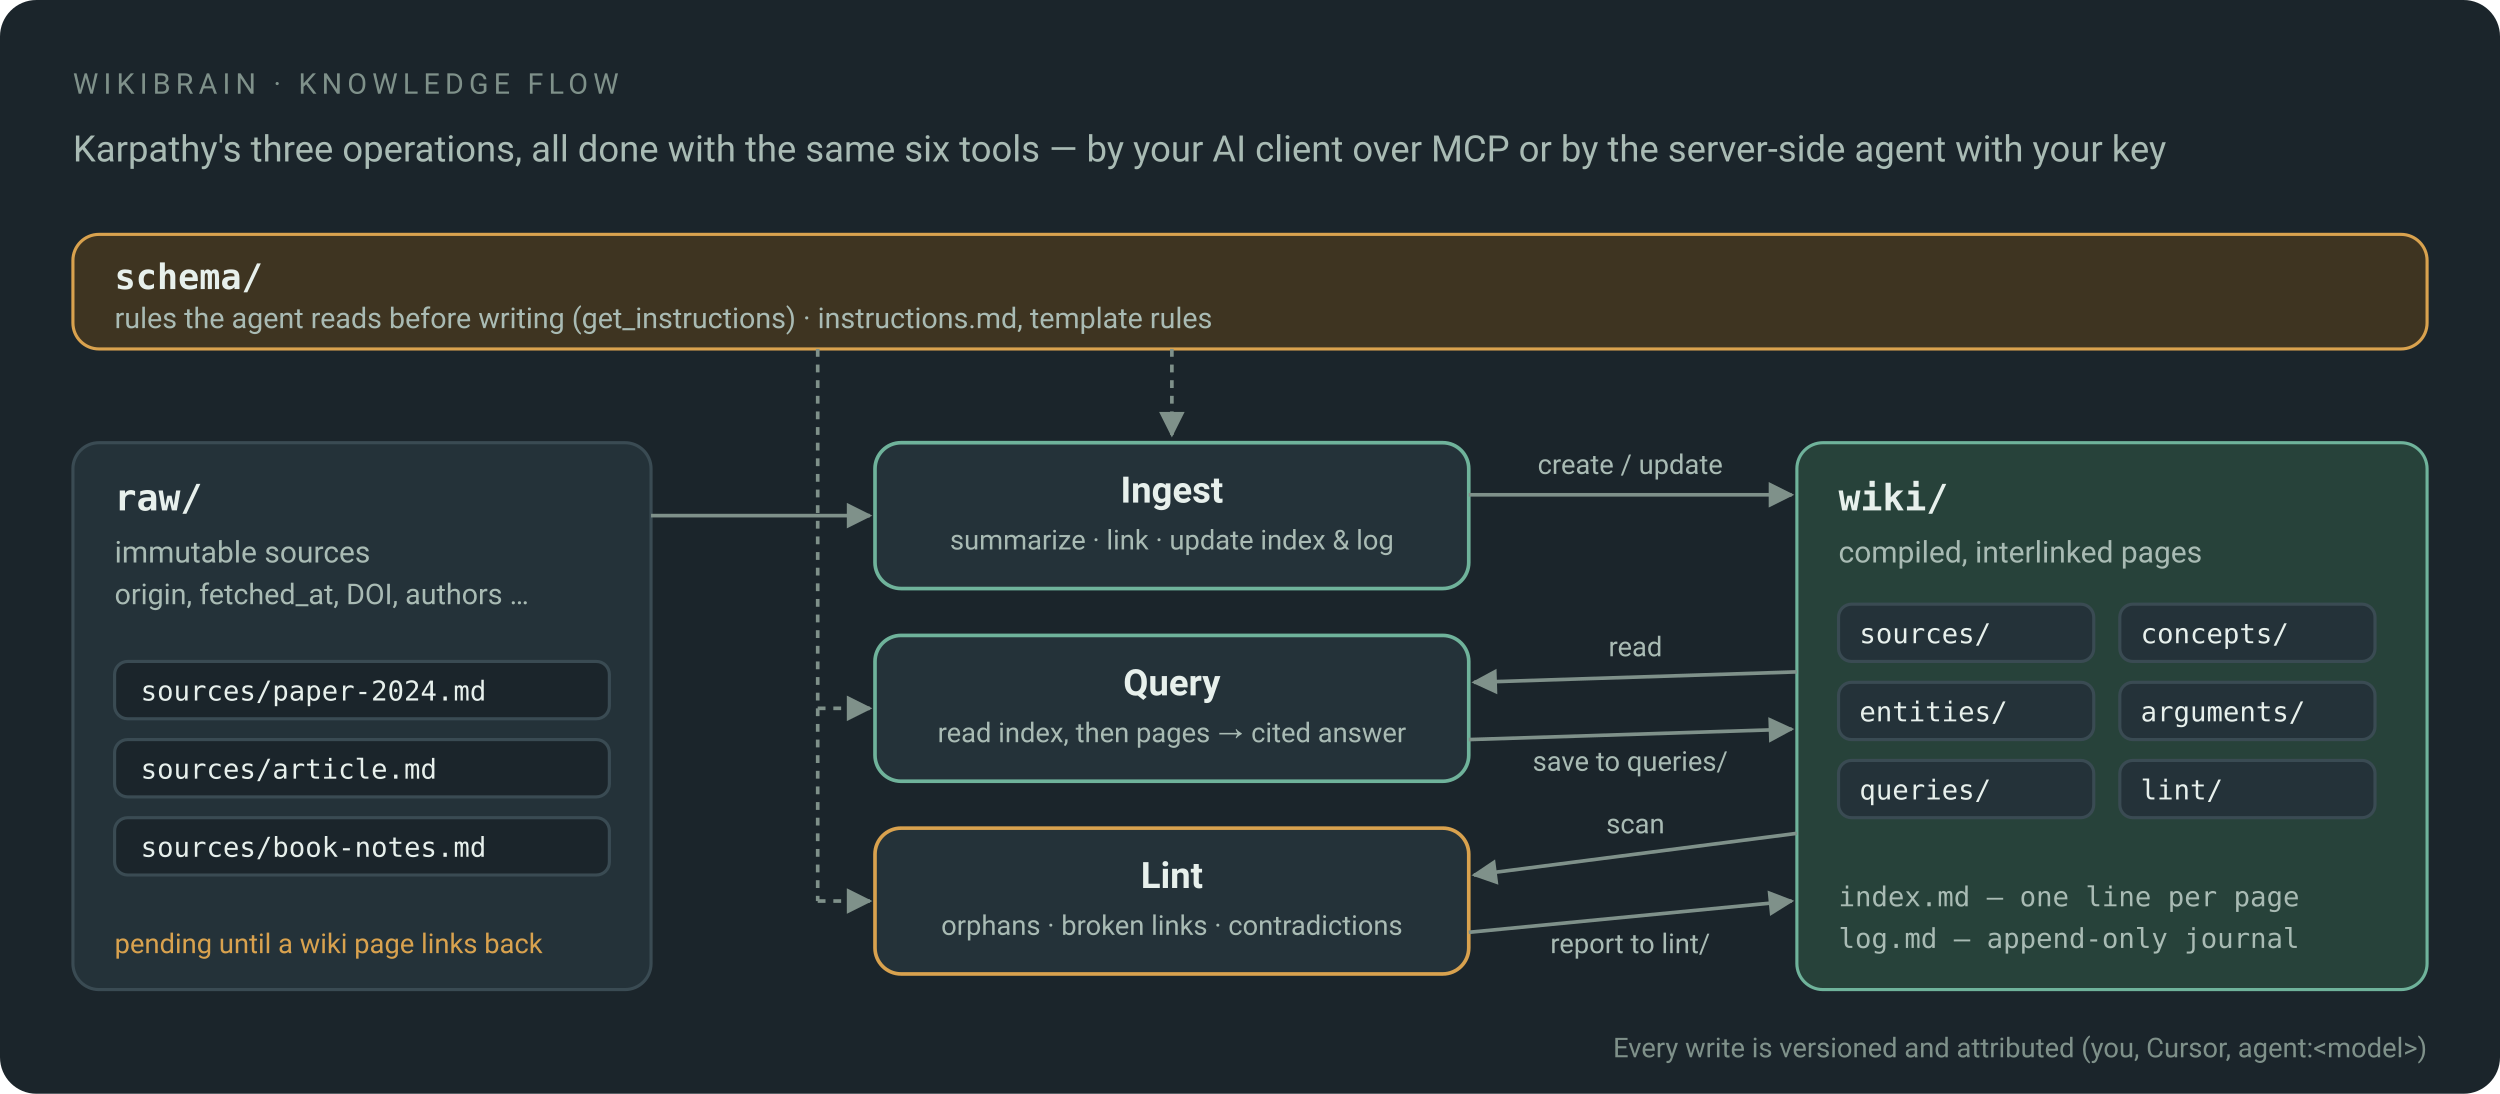
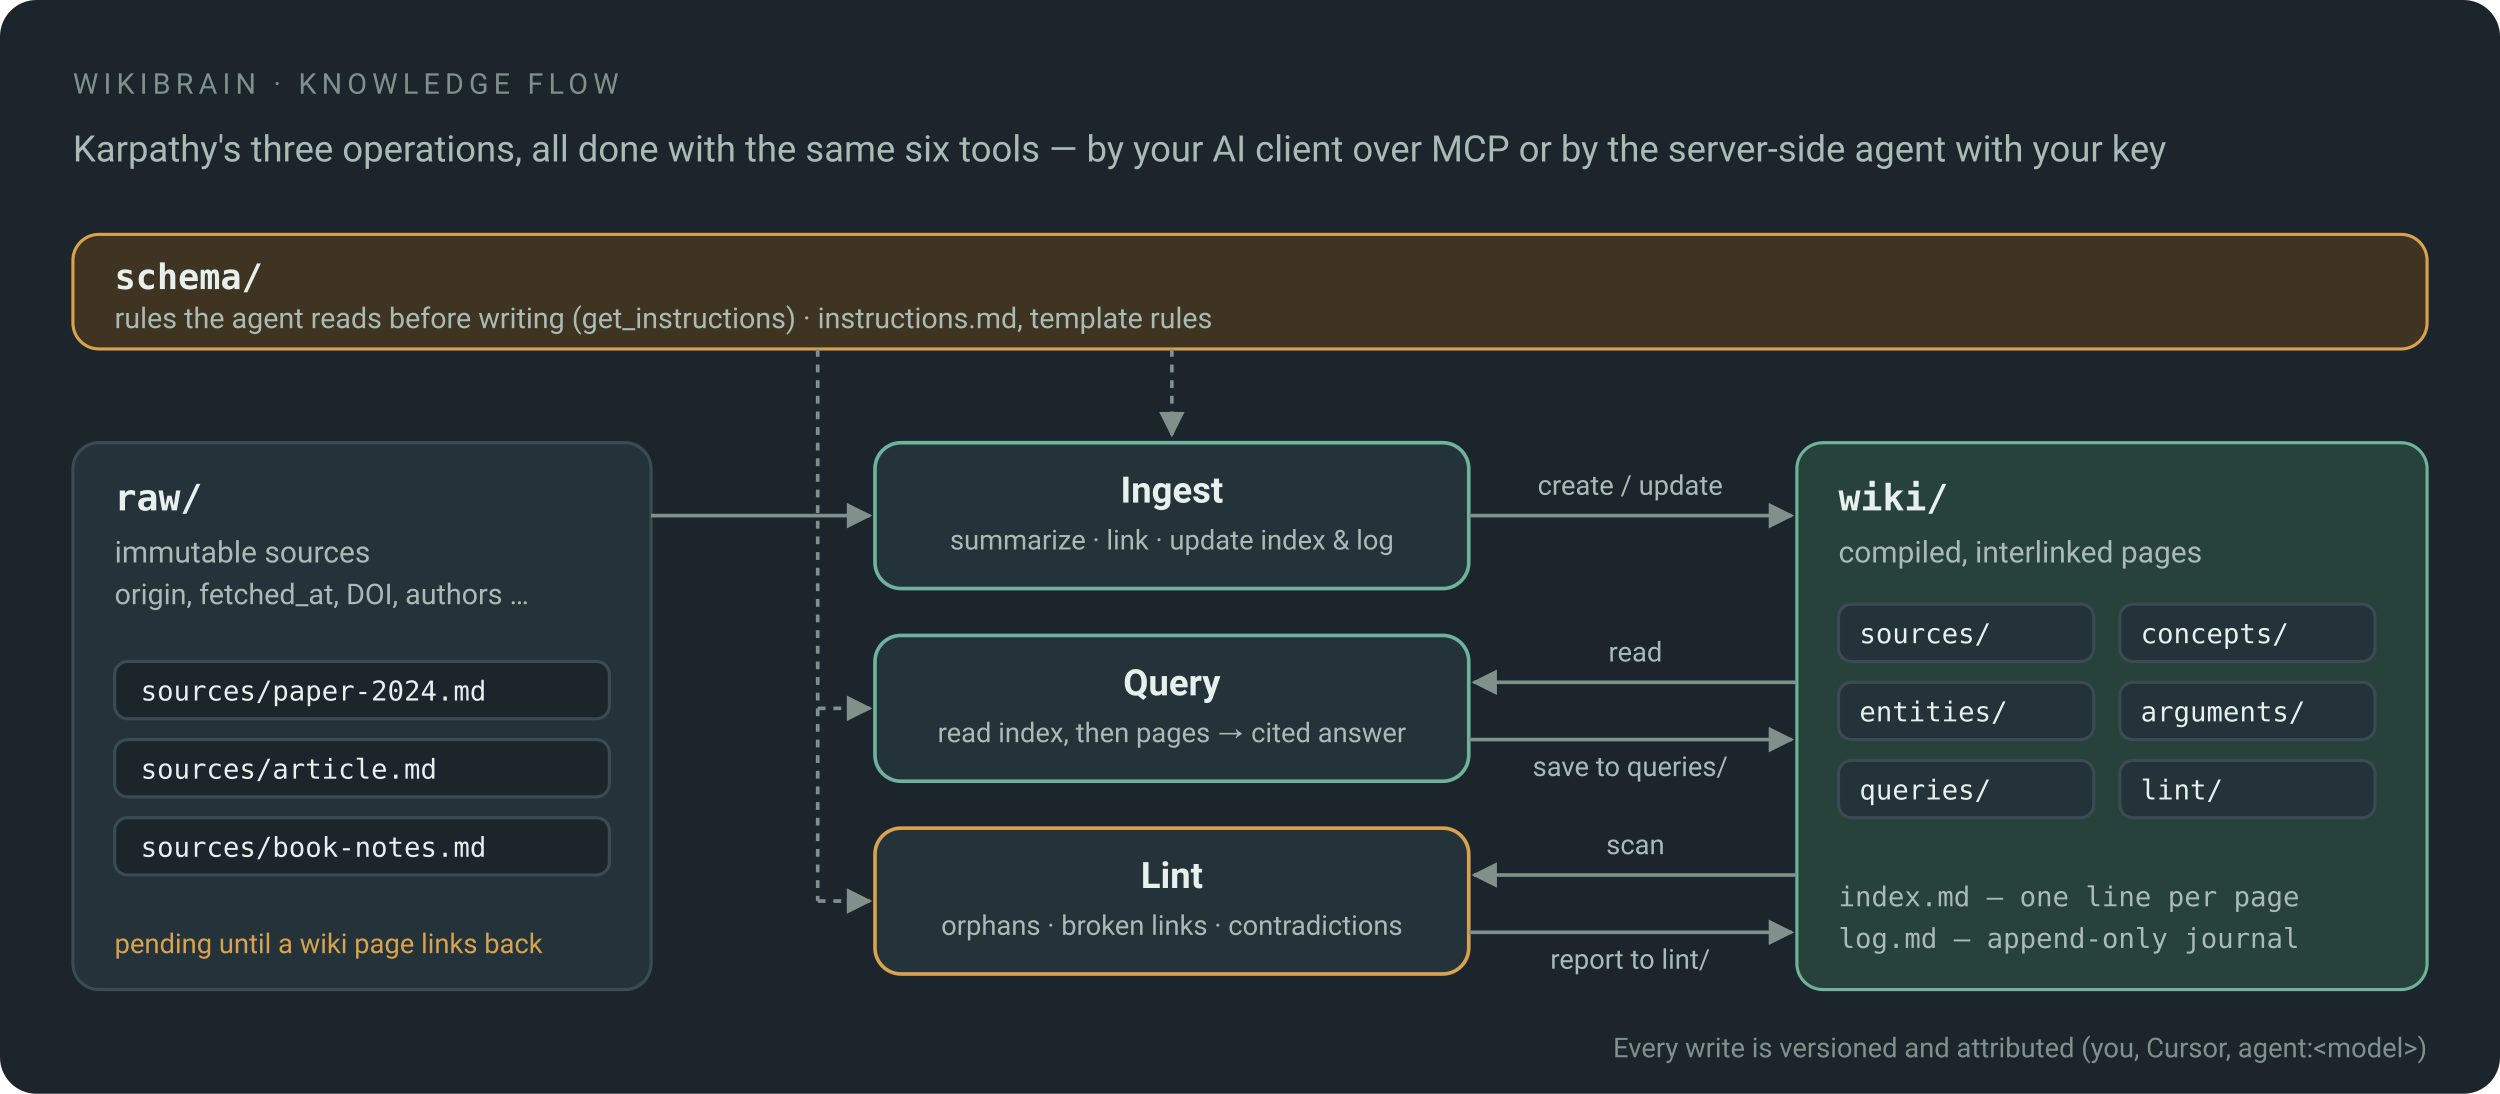
<svg xmlns="http://www.w3.org/2000/svg" width="960" height="420" viewBox="0 0 960 420" font-family="-apple-system, BlinkMacSystemFont, 'Segoe UI', Roboto, Helvetica, Arial, sans-serif">
  <defs>
    <marker id="arr-dark" viewBox="0 0 10 10" refX="9" refY="5" markerWidth="7" markerHeight="7" orient="auto-start-reverse">
      <path d="M0,0 L10,5 L0,10 z" fill="#7F918A" />
    </marker>
  </defs>
  <rect width="960" height="420" rx="14" fill="#1B252B" />
  <text x="28" y="36" font-family="-apple-system, BlinkMacSystemFont, 'Segoe UI', Roboto, Helvetica, Arial, sans-serif" font-size="11" font-weight="400" fill="#7F918A" text-anchor="start" letter-spacing="2">WIKIBRAIN · KNOWLEDGE FLOW</text>
  <text x="28" y="62" font-family="-apple-system, BlinkMacSystemFont, 'Segoe UI', Roboto, Helvetica, Arial, sans-serif" font-size="14" font-weight="400" fill="#A9BBB4" text-anchor="start">Karpathy's three operations, all done with the same six tools — by your AI client over MCP or by the server-side agent with your key</text>
  <rect x="28" y="90" width="904" height="44" rx="10" fill="#3E3421" stroke="#D9A24E" stroke-width="1.2" />
  <text x="44" y="111" font-family="ui-monospace, SFMono-Regular, Menlo, Consolas, monospace" font-size="13.5" font-weight="600" fill="#E7F0EC" text-anchor="start">schema/</text>
  <text x="44" y="126" font-family="-apple-system, BlinkMacSystemFont, 'Segoe UI', Roboto, Helvetica, Arial, sans-serif" font-size="11" font-weight="400" fill="#A9BBB4" text-anchor="start">rules the agent reads before writing (get_instructions) · instructions.md, template rules</text>
  <rect x="28" y="170" width="222" height="210" rx="10" fill="#243239" stroke="#3A4B53" stroke-width="1.2" />
  <text x="44" y="196" font-family="ui-monospace, SFMono-Regular, Menlo, Consolas, monospace" font-size="14" font-weight="600" fill="#E7F0EC" text-anchor="start">raw/</text>
  <text x="44" y="216" font-family="-apple-system, BlinkMacSystemFont, 'Segoe UI', Roboto, Helvetica, Arial, sans-serif" font-size="11.5" font-weight="400" fill="#A9BBB4" text-anchor="start">immutable sources</text>
  <text x="44" y="232" font-family="-apple-system, BlinkMacSystemFont, 'Segoe UI', Roboto, Helvetica, Arial, sans-serif" font-size="11" font-weight="400" fill="#A9BBB4" text-anchor="start">origin, fetched_at, DOI, authors …</text>
  <rect x="44" y="254" width="190" height="22" rx="5" fill="#1B252B" stroke="#3A4B53" stroke-width="1.2" />
  <text x="54" y="269" font-family="ui-monospace, SFMono-Regular, Menlo, Consolas, monospace" font-size="10.5" font-weight="400" fill="#E7F0EC" text-anchor="start">sources/paper-2024.md</text>
  <rect x="44" y="284" width="190" height="22" rx="5" fill="#1B252B" stroke="#3A4B53" stroke-width="1.2" />
  <text x="54" y="299" font-family="ui-monospace, SFMono-Regular, Menlo, Consolas, monospace" font-size="10.5" font-weight="400" fill="#E7F0EC" text-anchor="start">sources/article.md</text>
  <rect x="44" y="314" width="190" height="22" rx="5" fill="#1B252B" stroke="#3A4B53" stroke-width="1.2" />
  <text x="54" y="329" font-family="ui-monospace, SFMono-Regular, Menlo, Consolas, monospace" font-size="10.5" font-weight="400" fill="#E7F0EC" text-anchor="start">sources/book-notes.md</text>
  <text x="44" y="366" font-family="-apple-system, BlinkMacSystemFont, 'Segoe UI', Roboto, Helvetica, Arial, sans-serif" font-size="10.5" font-weight="400" fill="#D9A24E" text-anchor="start">pending until a wiki page links back</text>
  <rect x="690" y="170" width="242" height="210" rx="10" fill="#27423A" stroke="#6FB39B" stroke-width="1.2" />
  <text x="706" y="196" font-family="ui-monospace, SFMono-Regular, Menlo, Consolas, monospace" font-size="14" font-weight="600" fill="#E7F0EC" text-anchor="start">wiki/</text>
  <text x="706" y="216" font-family="-apple-system, BlinkMacSystemFont, 'Segoe UI', Roboto, Helvetica, Arial, sans-serif" font-size="11.5" font-weight="400" fill="#A9BBB4" text-anchor="start">compiled, interlinked pages</text>
  <rect x="706" y="232" width="98" height="22" rx="5" fill="#243239" stroke="#3A4B53" stroke-width="1.2" />
  <text x="714" y="247" font-family="ui-monospace, SFMono-Regular, Menlo, Consolas, monospace" font-size="10.5" font-weight="400" fill="#E7F0EC" text-anchor="start">sources/</text>
  <rect x="814" y="232" width="98" height="22" rx="5" fill="#243239" stroke="#3A4B53" stroke-width="1.2" />
  <text x="822" y="247" font-family="ui-monospace, SFMono-Regular, Menlo, Consolas, monospace" font-size="10.5" font-weight="400" fill="#E7F0EC" text-anchor="start">concepts/</text>
  <rect x="706" y="262" width="98" height="22" rx="5" fill="#243239" stroke="#3A4B53" stroke-width="1.2" />
  <text x="714" y="277" font-family="ui-monospace, SFMono-Regular, Menlo, Consolas, monospace" font-size="10.5" font-weight="400" fill="#E7F0EC" text-anchor="start">entities/</text>
  <rect x="814" y="262" width="98" height="22" rx="5" fill="#243239" stroke="#3A4B53" stroke-width="1.2" />
  <text x="822" y="277" font-family="ui-monospace, SFMono-Regular, Menlo, Consolas, monospace" font-size="10.5" font-weight="400" fill="#E7F0EC" text-anchor="start">arguments/</text>
  <rect x="706" y="292" width="98" height="22" rx="5" fill="#243239" stroke="#3A4B53" stroke-width="1.2" />
  <text x="714" y="307" font-family="ui-monospace, SFMono-Regular, Menlo, Consolas, monospace" font-size="10.5" font-weight="400" fill="#E7F0EC" text-anchor="start">queries/</text>
  <rect x="814" y="292" width="98" height="22" rx="5" fill="#243239" stroke="#3A4B53" stroke-width="1.2" />
  <text x="822" y="307" font-family="ui-monospace, SFMono-Regular, Menlo, Consolas, monospace" font-size="10.5" font-weight="400" fill="#E7F0EC" text-anchor="start">lint/</text>
  <text x="706" y="348" font-family="ui-monospace, SFMono-Regular, Menlo, Consolas, monospace" font-size="10.5" font-weight="400" fill="#A9BBB4" text-anchor="start">index.md — one line per page</text>
  <text x="706" y="364" font-family="ui-monospace, SFMono-Regular, Menlo, Consolas, monospace" font-size="10.5" font-weight="400" fill="#A9BBB4" text-anchor="start">log.md — append-only journal</text>
  <rect x="336" y="170" width="228" height="56" rx="10" fill="#243239" stroke="#6FB39B" stroke-width="1.4" />
  <text x="450.0" y="193" font-family="-apple-system, BlinkMacSystemFont, 'Segoe UI', Roboto, Helvetica, Arial, sans-serif" font-size="14" font-weight="600" fill="#E7F0EC" text-anchor="middle">Ingest</text>
  <text x="450.0" y="211" font-family="-apple-system, BlinkMacSystemFont, 'Segoe UI', Roboto, Helvetica, Arial, sans-serif" font-size="10.5" font-weight="400" fill="#A9BBB4" text-anchor="middle">summarize · link · update index &amp; log</text>
  <rect x="336" y="244" width="228" height="56" rx="10" fill="#243239" stroke="#6FB39B" stroke-width="1.4" />
  <text x="450.0" y="267" font-family="-apple-system, BlinkMacSystemFont, 'Segoe UI', Roboto, Helvetica, Arial, sans-serif" font-size="14" font-weight="600" fill="#E7F0EC" text-anchor="middle">Query</text>
  <text x="450.0" y="285" font-family="-apple-system, BlinkMacSystemFont, 'Segoe UI', Roboto, Helvetica, Arial, sans-serif" font-size="10.5" font-weight="400" fill="#A9BBB4" text-anchor="middle">read index, then pages → cited answer</text>
  <rect x="336" y="318" width="228" height="56" rx="10" fill="#243239" stroke="#D9A24E" stroke-width="1.4" />
  <text x="450.0" y="341" font-family="-apple-system, BlinkMacSystemFont, 'Segoe UI', Roboto, Helvetica, Arial, sans-serif" font-size="14" font-weight="600" fill="#E7F0EC" text-anchor="middle">Lint</text>
  <text x="450.0" y="359" font-family="-apple-system, BlinkMacSystemFont, 'Segoe UI', Roboto, Helvetica, Arial, sans-serif" font-size="10.5" font-weight="400" fill="#A9BBB4" text-anchor="middle">orphans · broken links · contradictions</text>
  <path d="M450.0,134 L450.0,167" fill="none" stroke="#7F918A" stroke-width="1.4" stroke-dasharray="3 3" marker-end="url(#arr-dark)" />
  <path d="M314,134 L314,346" fill="none" stroke="#7F918A" stroke-width="1.4" stroke-dasharray="3 3" />
  <path d="M314,272 L334,272" fill="none" stroke="#7F918A" stroke-width="1.4" stroke-dasharray="3 3" marker-end="url(#arr-dark)" />
  <path d="M314,346 L334,346" fill="none" stroke="#7F918A" stroke-width="1.4" stroke-dasharray="3 3" marker-end="url(#arr-dark)" />
  <path d="M250,198 L334,198" fill="none" stroke="#7F918A" stroke-width="1.4" marker-end="url(#arr-dark)" />
-   <path d="M564,190 L688,190" fill="none" stroke="#7F918A" stroke-width="1.4" marker-end="url(#arr-dark)" />
-   <text x="626.0" y="182.0" font-family="-apple-system, BlinkMacSystemFont, 'Segoe UI', Roboto, Helvetica, Arial, sans-serif" font-size="10.5" font-weight="400" fill="#A9BBB4" text-anchor="middle">create / update</text>
-   <path d="M690,258 L566,262" fill="none" stroke="#7F918A" stroke-width="1.4" marker-end="url(#arr-dark)" />
-   <text x="628.0" y="252.0" font-family="-apple-system, BlinkMacSystemFont, 'Segoe UI', Roboto, Helvetica, Arial, sans-serif" font-size="10.5" font-weight="400" fill="#A9BBB4" text-anchor="middle">read</text>
-   <path d="M564,284 L688,280" fill="none" stroke="#7F918A" stroke-width="1.4" marker-end="url(#arr-dark)" />
-   <text x="626.0" y="296.0" font-family="-apple-system, BlinkMacSystemFont, 'Segoe UI', Roboto, Helvetica, Arial, sans-serif" font-size="10.5" font-weight="400" fill="#A9BBB4" text-anchor="middle">save to queries/</text>
-   <path d="M690,320 L566,336" fill="none" stroke="#7F918A" stroke-width="1.4" marker-end="url(#arr-dark)" />
-   <text x="628.0" y="320.0" font-family="-apple-system, BlinkMacSystemFont, 'Segoe UI', Roboto, Helvetica, Arial, sans-serif" font-size="10.5" font-weight="400" fill="#A9BBB4" text-anchor="middle">scan</text>
-   <path d="M564,358 L688,346" fill="none" stroke="#7F918A" stroke-width="1.4" marker-end="url(#arr-dark)" />
-   <text x="626.0" y="366.0" font-family="-apple-system, BlinkMacSystemFont, 'Segoe UI', Roboto, Helvetica, Arial, sans-serif" font-size="10.5" font-weight="400" fill="#A9BBB4" text-anchor="middle">report to lint/</text>
+   <path d="M564,198 L688,198" fill="none" stroke="#7F918A" stroke-width="1.4" marker-end="url(#arr-dark)" />
+   <text x="626.0" y="190.0" font-family="-apple-system, BlinkMacSystemFont, 'Segoe UI', Roboto, Helvetica, Arial, sans-serif" font-size="10.5" font-weight="400" fill="#A9BBB4" text-anchor="middle">create / update</text>
+   <path d="M690,262 L566,262" fill="none" stroke="#7F918A" stroke-width="1.4" marker-end="url(#arr-dark)" />
+   <text x="628.0" y="254.0" font-family="-apple-system, BlinkMacSystemFont, 'Segoe UI', Roboto, Helvetica, Arial, sans-serif" font-size="10.5" font-weight="400" fill="#A9BBB4" text-anchor="middle">read</text>
+   <path d="M564,284 L688,284" fill="none" stroke="#7F918A" stroke-width="1.4" marker-end="url(#arr-dark)" />
+   <text x="626.0" y="298.0" font-family="-apple-system, BlinkMacSystemFont, 'Segoe UI', Roboto, Helvetica, Arial, sans-serif" font-size="10.5" font-weight="400" fill="#A9BBB4" text-anchor="middle">save to queries/</text>
+   <path d="M690,336 L566,336" fill="none" stroke="#7F918A" stroke-width="1.4" marker-end="url(#arr-dark)" />
+   <text x="628.0" y="328.0" font-family="-apple-system, BlinkMacSystemFont, 'Segoe UI', Roboto, Helvetica, Arial, sans-serif" font-size="10.5" font-weight="400" fill="#A9BBB4" text-anchor="middle">scan</text>
+   <path d="M564,358 L688,358" fill="none" stroke="#7F918A" stroke-width="1.4" marker-end="url(#arr-dark)" />
+   <text x="626.0" y="372.0" font-family="-apple-system, BlinkMacSystemFont, 'Segoe UI', Roboto, Helvetica, Arial, sans-serif" font-size="10.5" font-weight="400" fill="#A9BBB4" text-anchor="middle">report to lint/</text>
  <text x="932" y="406" font-family="-apple-system, BlinkMacSystemFont, 'Segoe UI', Roboto, Helvetica, Arial, sans-serif" font-size="10.5" font-weight="400" fill="#7F918A" text-anchor="end">Every write is versioned and attributed (you, Cursor, agent:&lt;model&gt;)</text>
</svg>
